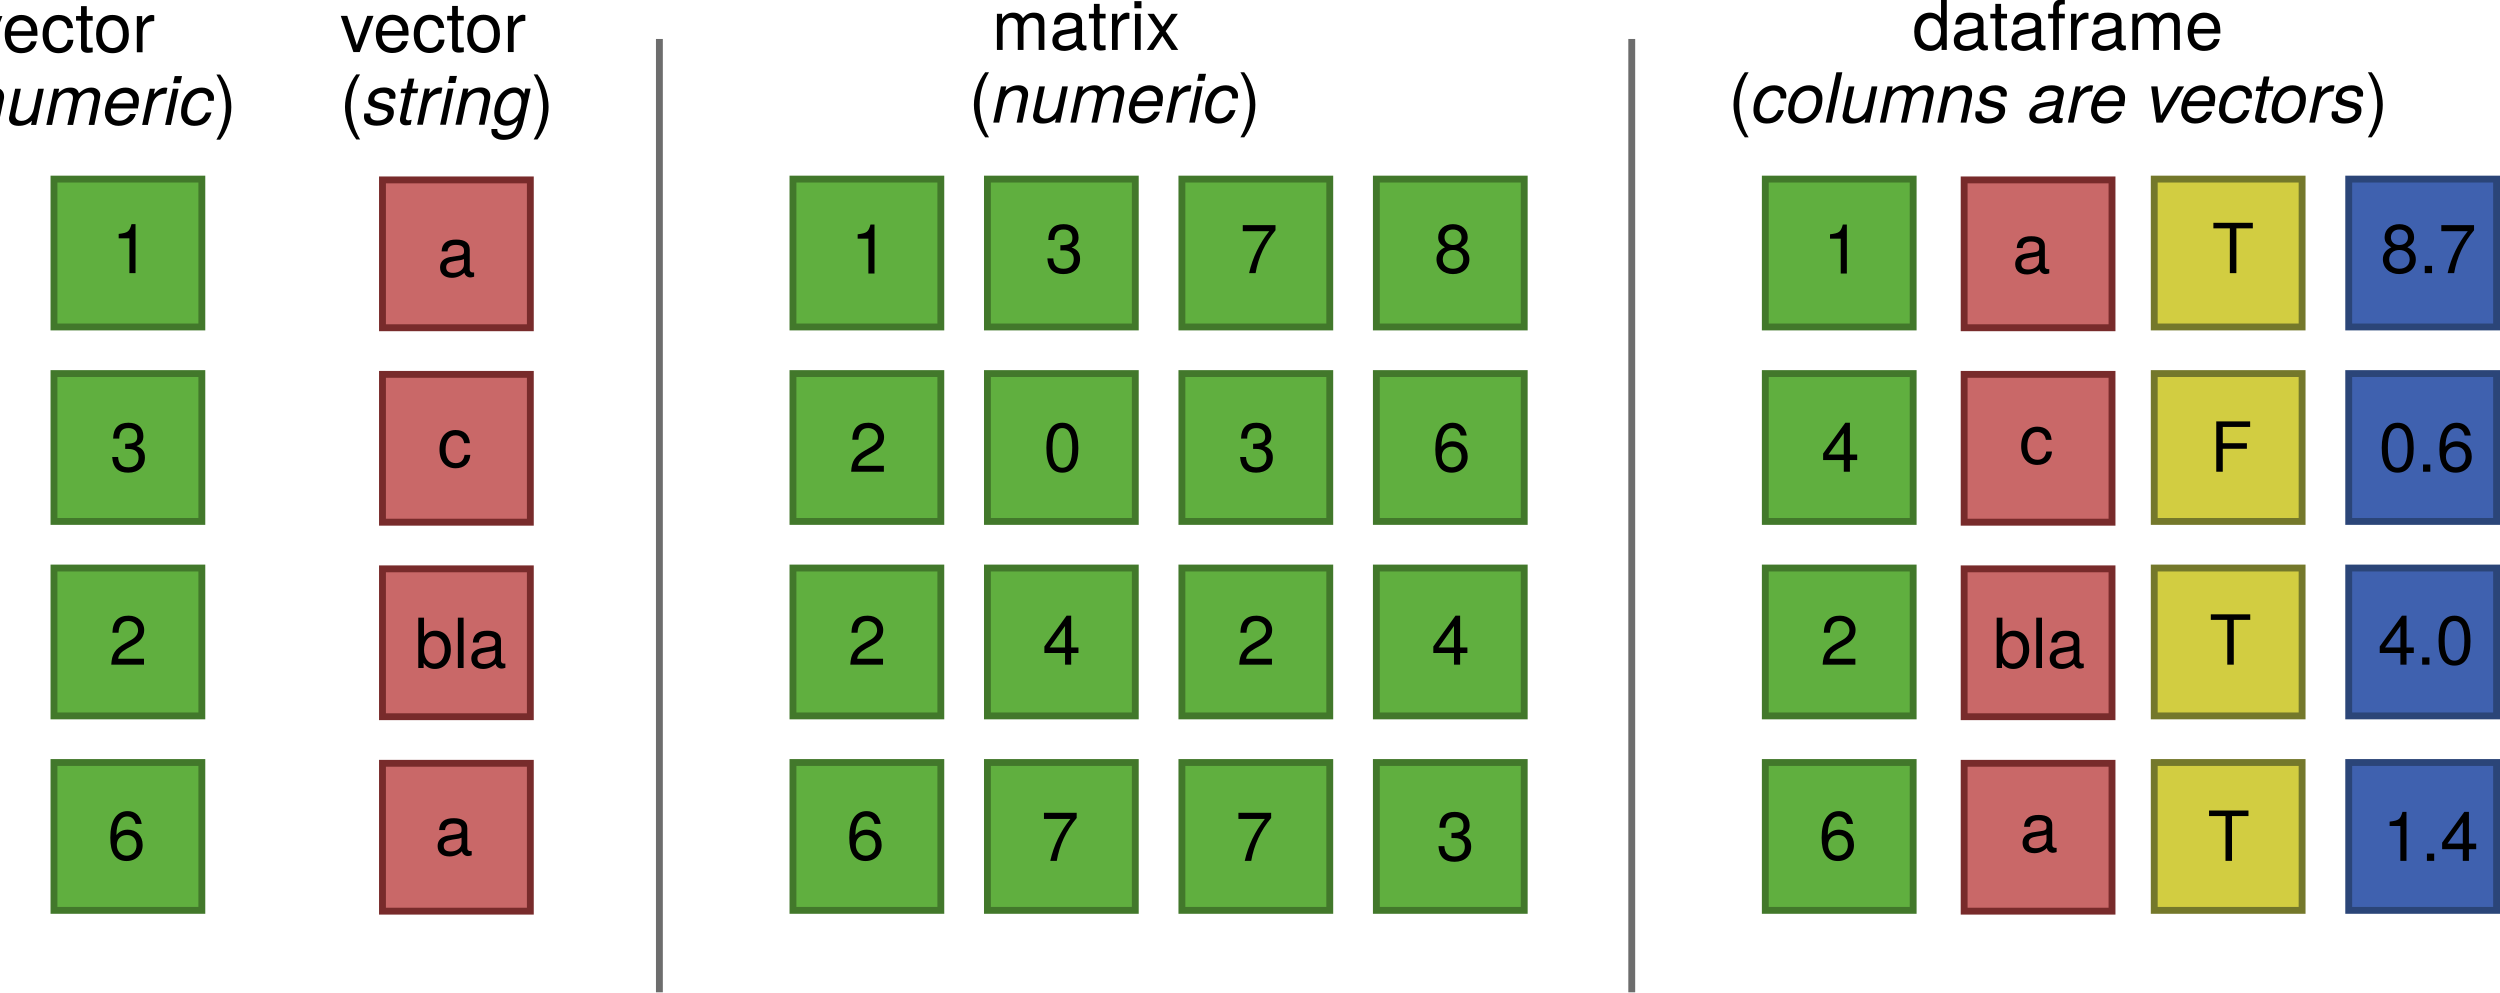
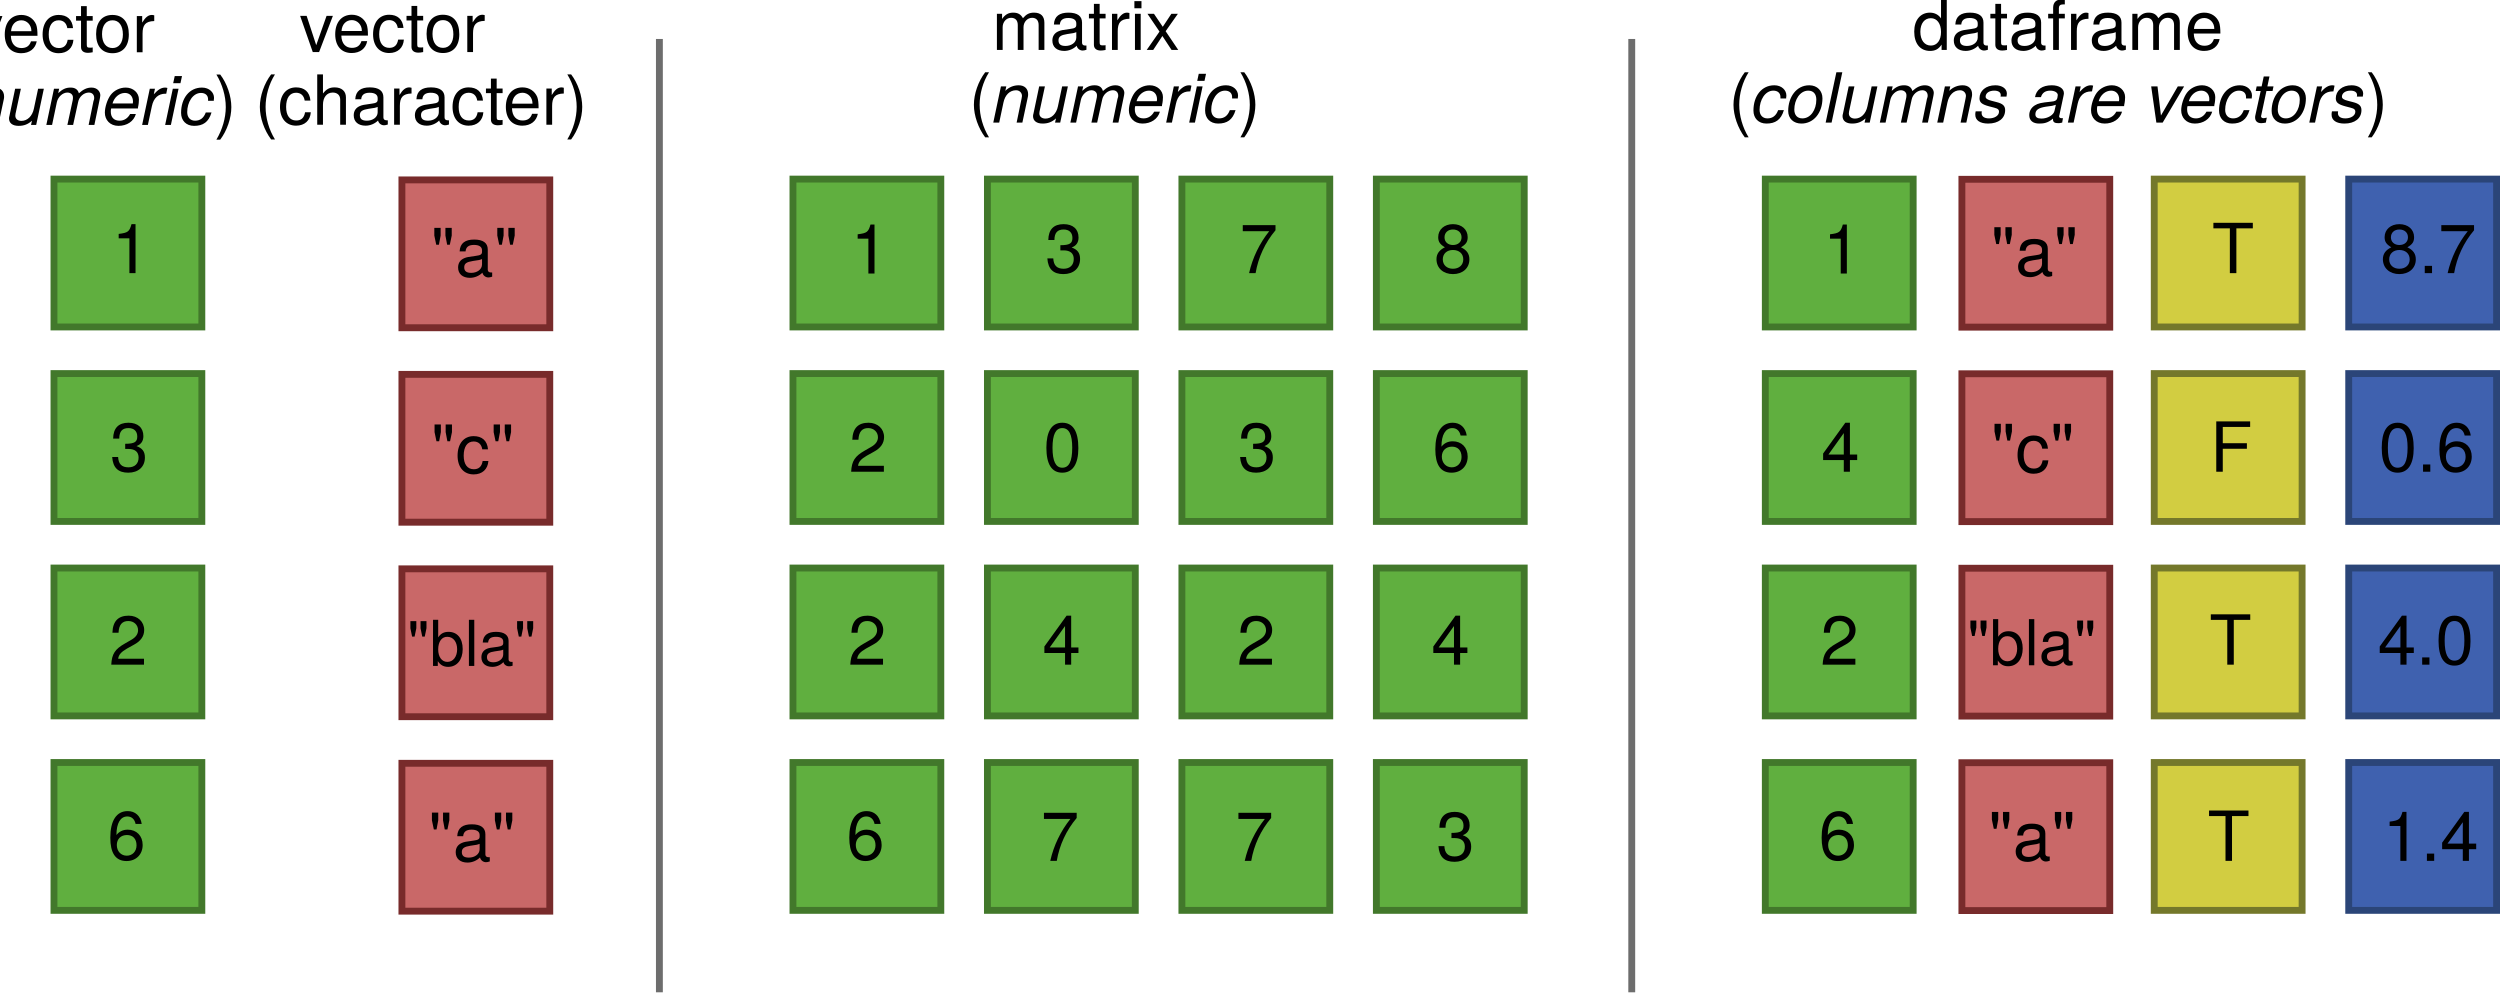
<svg xmlns="http://www.w3.org/2000/svg" width="204.081mm" height="81.003mm" viewBox="0 0 204.081 81.003" version="1.1" id="svg1">
  <defs id="defs1" />
  <g id="layer1" transform="translate(-14.12377,-11.62429)">
    <rect style="fill:#60af3f;fill-opacity:1;stroke:#42782b;stroke-width:0.561;stroke-opacity:1;paint-order:fill markers stroke" id="rect1" width="12.07" height="12.07" x="26.246" y="-30.6" transform="rotate(90)" />
    <rect style="fill:#60af3f;fill-opacity:1;stroke:#42782b;stroke-width:0.561;stroke-opacity:1;paint-order:fill markers stroke" id="rect1-0" width="12.07" height="12.07" x="42.121" y="-30.6" transform="rotate(90)" />
    <rect style="fill:#60af3f;fill-opacity:1;stroke:#42782b;stroke-width:0.561;stroke-opacity:1;paint-order:fill markers stroke" id="rect1-0-3" width="12.07" height="12.07" x="57.996" y="-30.6" transform="rotate(90)" />
    <rect style="fill:#60af3f;fill-opacity:1;stroke:#42782b;stroke-width:0.561;stroke-opacity:1;paint-order:fill markers stroke" id="rect1-08" width="12.07" height="12.07" x="73.871" y="-30.6" transform="rotate(90)" />
    <text xml:space="preserve" style="font-style:italic;font-size:5.644px;line-height:1.05;font-family:'Helvetica Neue';-inkscape-font-specification:'Helvetica Neue';text-decoration-color:#000000;fill:#60af3f;fill-opacity:1;stroke:#42782b;stroke-width:0.561;stroke-opacity:1;paint-order:fill markers stroke" x="25.461" y="15.889" id="text1">
      <tspan id="tspan1" style="font-style:normal;font-variant:normal;font-weight:normal;font-stretch:normal;font-size:5.644px;font-family:'Helvetica Neue';-inkscape-font-specification:'Helvetica Neue';text-align:center;text-anchor:middle;fill:#000000;fill-opacity:1;stroke:none;stroke-width:0.561" x="25.461" y="15.889">vector </tspan>
      <tspan style="font-style:normal;font-variant:normal;font-weight:normal;font-stretch:normal;font-size:5.644px;font-family:'Helvetica Neue';-inkscape-font-specification:'Helvetica Neue';text-align:center;text-anchor:middle;fill:#000000;fill-opacity:1;stroke:none;stroke-width:0.561" x="25.461" y="21.82" id="tspan5">(<tspan style="font-style:italic;text-align:center;text-anchor:middle" id="tspan3">numeric</tspan>)</tspan>
    </text>
-     <text xml:space="preserve" style="font-style:italic;font-size:5.644px;line-height:1.05;font-family:'Helvetica Neue';-inkscape-font-specification:'Helvetica Neue';text-decoration-color:#000000;fill:#60af3f;fill-opacity:1;stroke:#42782b;stroke-width:0.561;stroke-opacity:1;paint-order:fill markers stroke" x="41.878" y="15.875" id="text1-7">
-       <tspan id="tspan1-5" style="font-style:normal;font-variant:normal;font-weight:normal;font-stretch:normal;font-size:5.644px;font-family:'Helvetica Neue';-inkscape-font-specification:'Helvetica Neue';fill:#000000;fill-opacity:1;stroke:none;stroke-width:0.561" x="41.878" y="15.875">vector </tspan>
-       <tspan style="font-style:normal;font-variant:normal;font-weight:normal;font-stretch:normal;font-size:5.644px;font-family:'Helvetica Neue';-inkscape-font-specification:'Helvetica Neue';fill:#000000;fill-opacity:1;stroke:none;stroke-width:0.561" x="41.878" y="21.806" id="tspan6">(<tspan style="font-style:italic" id="tspan7">string</tspan>)</tspan>
+     <text xml:space="preserve" style="font-style:italic;font-size:5.644px;line-height:1.05;font-family:'Helvetica Neue';-inkscape-font-specification:'Helvetica Neue';text-decoration-color:#000000;fill:#60af3f;fill-opacity:1;stroke:#42782b;stroke-width:0.561;stroke-opacity:1;paint-order:fill markers stroke" x="52.437" y="15.875" id="text1-7">
+       <tspan id="tspan1-5" style="font-style:normal;font-variant:normal;font-weight:normal;font-stretch:normal;font-size:5.644px;font-family:'Helvetica Neue';-inkscape-font-specification:'Helvetica Neue';text-align:center;text-anchor:middle;fill:#000000;fill-opacity:1;stroke:none;stroke-width:0.561" x="52.437" y="15.875">vector </tspan>
+       <tspan style="font-style:normal;font-variant:normal;font-weight:normal;font-stretch:normal;font-size:5.644px;font-family:'Helvetica Neue';-inkscape-font-specification:'Helvetica Neue';text-align:center;text-anchor:middle;fill:#000000;fill-opacity:1;stroke:none;stroke-width:0.561" x="52.437" y="21.802" id="tspan6">(character)</tspan>
    </text>
    <rect style="fill:#60af3f;fill-opacity:1;stroke:#42782b;stroke-width:0.561;stroke-opacity:1;paint-order:fill markers stroke" id="rect1-8" width="12.07" height="12.07" x="153.953" y="123.451" />
    <rect style="fill:#60af3f;fill-opacity:1;stroke:#42782b;stroke-width:0.561;stroke-opacity:1;paint-order:fill markers stroke" id="rect1-0-2" width="12.07" height="12.07" x="169.828" y="123.451" />
    <rect style="fill:#60af3f;fill-opacity:1;stroke:#42782b;stroke-width:0.561;stroke-opacity:1;paint-order:fill markers stroke" id="rect1-0-3-0" width="12.07" height="12.07" x="185.703" y="123.451" />
    <rect style="fill:#60af3f;fill-opacity:1;stroke:#42782b;stroke-width:0.561;stroke-opacity:1;paint-order:fill markers stroke" id="rect1-08-6" width="12.07" height="12.07" x="201.578" y="123.451" />
    <rect style="fill:#60af3f;fill-opacity:1;stroke:#42782b;stroke-width:0.561;stroke-opacity:1;paint-order:fill markers stroke" id="rect1-0-4-0" width="12.07" height="12.07" x="217.453" y="123.451" />
    <rect style="fill:#60af3f;fill-opacity:1;stroke:#42782b;stroke-width:0.561;stroke-opacity:1;paint-order:fill markers stroke" id="rect1-0-3-9-7" width="12.07" height="12.07" x="233.328" y="123.451" />
    <text xml:space="preserve" style="font-style:italic;font-size:5.644px;line-height:1.05;font-family:'Helvetica Neue';-inkscape-font-specification:'Helvetica Neue';text-decoration-color:#000000;fill:#60af3f;fill-opacity:1;stroke:#42782b;stroke-width:0.561;stroke-opacity:1;paint-order:fill markers stroke" x="109.055" y="15.7" id="text1-2">
      <tspan id="tspan1-9" style="font-style:normal;font-variant:normal;font-weight:normal;font-stretch:normal;font-size:5.644px;font-family:'Helvetica Neue';-inkscape-font-specification:'Helvetica Neue';text-align:center;text-anchor:middle;fill:#000000;fill-opacity:1;stroke:none;stroke-width:0.561" x="109.055" y="15.7">matrix </tspan>
      <tspan style="font-style:normal;font-variant:normal;font-weight:normal;font-stretch:normal;font-size:5.644px;font-family:'Helvetica Neue';-inkscape-font-specification:'Helvetica Neue';text-align:center;text-anchor:middle;fill:#000000;fill-opacity:1;stroke:none;stroke-width:0.561" x="109.055" y="21.631" id="tspan8">(<tspan style="font-style:italic;text-align:center;text-anchor:middle" id="tspan4">numeric</tspan>)</tspan>
    </text>
    <text xml:space="preserve" style="font-style:normal;font-variant:normal;font-weight:normal;font-stretch:normal;font-size:5.644px;line-height:1.05;font-family:'Helvetica Neue';-inkscape-font-specification:'Helvetica Neue';text-decoration-color:#000000;fill:#000000;fill-opacity:1;stroke:none;stroke-width:0.561;stroke-opacity:1;paint-order:fill markers stroke" x="23.233" y="33.923" id="text2">
      <tspan id="tspan2" style="stroke-width:0.561" x="23.233" y="33.923">1</tspan>
    </text>
    <text xml:space="preserve" style="font-style:normal;font-variant:normal;font-weight:normal;font-stretch:normal;font-size:5.644px;line-height:1.05;font-family:'Helvetica Neue';-inkscape-font-specification:'Helvetica Neue';text-decoration-color:#000000;fill:#000000;fill-opacity:1;stroke:none;stroke-width:0.561;stroke-opacity:1;paint-order:fill markers stroke" x="23.021" y="65.884" id="text2-6-5">
      <tspan id="tspan2-1-7" style="stroke-width:0.561" x="23.021" y="65.884">2</tspan>
    </text>
    <text xml:space="preserve" style="font-style:normal;font-variant:normal;font-weight:normal;font-stretch:normal;font-size:5.644px;line-height:1.05;font-family:'Helvetica Neue';-inkscape-font-specification:'Helvetica Neue';text-decoration-color:#000000;fill:#000000;fill-opacity:1;stroke:none;stroke-width:0.561;stroke-opacity:1;paint-order:fill markers stroke" x="22.88" y="81.838" id="text2-6-5-6">
      <tspan id="tspan2-1-7-7" style="stroke-width:0.561" x="22.88" y="81.838">6</tspan>
    </text>
    <text xml:space="preserve" style="font-style:normal;font-variant:normal;font-weight:normal;font-stretch:normal;font-size:5.644px;line-height:1.05;font-family:'Helvetica Neue';-inkscape-font-specification:'Helvetica Neue';text-decoration-color:#000000;fill:#000000;fill-opacity:1;stroke:none;stroke-width:0.561;stroke-opacity:1;paint-order:fill markers stroke" x="23.092" y="50.131" id="text2-6-5-6-8-6">
      <tspan id="tspan2-1-7-7-4-5" style="stroke-width:0.561" x="23.092" y="50.131">3</tspan>
    </text>
    <rect style="fill:#60af3f;fill-opacity:1;stroke:#42782b;stroke-width:0.561;stroke-opacity:1;paint-order:fill markers stroke" id="rect1-12" width="12.07" height="12.07" x="26.246" y="-90.925" transform="rotate(90)" />
    <rect style="fill:#60af3f;fill-opacity:1;stroke:#42782b;stroke-width:0.561;stroke-opacity:1;paint-order:fill markers stroke" id="rect1-0-8" width="12.07" height="12.07" x="42.121" y="-90.925" transform="rotate(90)" />
    <rect style="fill:#60af3f;fill-opacity:1;stroke:#42782b;stroke-width:0.561;stroke-opacity:1;paint-order:fill markers stroke" id="rect1-0-3-4" width="12.07" height="12.07" x="57.996" y="-90.925" transform="rotate(90)" />
    <rect style="fill:#60af3f;fill-opacity:1;stroke:#42782b;stroke-width:0.561;stroke-opacity:1;paint-order:fill markers stroke" id="rect1-08-0" width="12.07" height="12.07" x="73.871" y="-90.925" transform="rotate(90)" />
    <text xml:space="preserve" style="font-style:normal;font-variant:normal;font-weight:normal;font-stretch:normal;font-size:5.644px;line-height:1.05;font-family:'Helvetica Neue';-inkscape-font-specification:'Helvetica Neue';text-decoration-color:#000000;fill:#000000;fill-opacity:1;stroke:none;stroke-width:0.561;stroke-opacity:1;paint-order:fill markers stroke" x="83.558" y="33.954" id="text2-1">
      <tspan id="tspan2-0" style="stroke-width:0.561" x="83.558" y="33.954">1</tspan>
    </text>
    <text xml:space="preserve" style="font-style:normal;font-variant:normal;font-weight:normal;font-stretch:normal;font-size:5.644px;line-height:1.05;font-family:'Helvetica Neue';-inkscape-font-specification:'Helvetica Neue';text-decoration-color:#000000;fill:#000000;fill-opacity:1;stroke:none;stroke-width:0.561;stroke-opacity:1;paint-order:fill markers stroke" x="83.346" y="65.884" id="text2-6-5-8">
      <tspan id="tspan2-1-7-1" style="stroke-width:0.561" x="83.346" y="65.884">2</tspan>
    </text>
    <text xml:space="preserve" style="font-style:normal;font-variant:normal;font-weight:normal;font-stretch:normal;font-size:5.644px;line-height:1.05;font-family:'Helvetica Neue';-inkscape-font-specification:'Helvetica Neue';text-decoration-color:#000000;fill:#000000;fill-opacity:1;stroke:none;stroke-width:0.561;stroke-opacity:1;paint-order:fill markers stroke" x="83.205" y="81.838" id="text2-6-5-6-4">
      <tspan id="tspan2-1-7-7-9" style="stroke-width:0.561" x="83.205" y="81.838">6</tspan>
    </text>
    <text xml:space="preserve" style="font-style:normal;font-variant:normal;font-weight:normal;font-stretch:normal;font-size:5.644px;line-height:1.05;font-family:'Helvetica Neue';-inkscape-font-specification:'Helvetica Neue';text-decoration-color:#000000;fill:#000000;fill-opacity:1;stroke:none;stroke-width:0.561;stroke-opacity:1;paint-order:fill markers stroke" x="83.417" y="50.131" id="text2-6-5-6-8-6-5">
      <tspan id="tspan2-1-7-7-4-5-9" style="stroke-width:0.561" x="83.417" y="50.131">2</tspan>
    </text>
    <rect style="fill:#60af3f;fill-opacity:1;stroke:#42782b;stroke-width:0.561;stroke-opacity:1;paint-order:fill markers stroke" id="rect1-12-3" width="12.07" height="12.07" x="26.246" y="-106.8" transform="rotate(90)" />
    <rect style="fill:#60af3f;fill-opacity:1;stroke:#42782b;stroke-width:0.561;stroke-opacity:1;paint-order:fill markers stroke" id="rect1-0-8-4" width="12.07" height="12.07" x="42.121" y="-106.8" transform="rotate(90)" />
    <rect style="fill:#60af3f;fill-opacity:1;stroke:#42782b;stroke-width:0.561;stroke-opacity:1;paint-order:fill markers stroke" id="rect1-0-3-4-8" width="12.07" height="12.07" x="57.996" y="-106.8" transform="rotate(90)" />
    <rect style="fill:#60af3f;fill-opacity:1;stroke:#42782b;stroke-width:0.561;stroke-opacity:1;paint-order:fill markers stroke" id="rect1-08-0-6" width="12.07" height="12.07" x="73.871" y="-106.8" transform="rotate(90)" />
    <text xml:space="preserve" style="font-style:normal;font-variant:normal;font-weight:normal;font-stretch:normal;font-size:5.644px;line-height:1.05;font-family:'Helvetica Neue';-inkscape-font-specification:'Helvetica Neue';text-decoration-color:#000000;fill:#000000;fill-opacity:1;stroke:none;stroke-width:0.561;stroke-opacity:1;paint-order:fill markers stroke" x="99.433" y="33.923" id="text2-1-1">
      <tspan id="tspan2-0-1" style="stroke-width:0.561" x="99.433" y="33.923">3</tspan>
    </text>
    <text xml:space="preserve" style="font-style:normal;font-variant:normal;font-weight:normal;font-stretch:normal;font-size:5.644px;line-height:1.05;font-family:'Helvetica Neue';-inkscape-font-specification:'Helvetica Neue';text-decoration-color:#000000;fill:#000000;fill-opacity:1;stroke:none;stroke-width:0.561;stroke-opacity:1;paint-order:fill markers stroke" x="99.221" y="65.884" id="text2-6-5-8-5">
      <tspan id="tspan2-1-7-1-6" style="stroke-width:0.561" x="99.221" y="65.884">4</tspan>
    </text>
    <text xml:space="preserve" style="font-style:normal;font-variant:normal;font-weight:normal;font-stretch:normal;font-size:5.644px;line-height:1.05;font-family:'Helvetica Neue';-inkscape-font-specification:'Helvetica Neue';text-decoration-color:#000000;fill:#000000;fill-opacity:1;stroke:none;stroke-width:0.561;stroke-opacity:1;paint-order:fill markers stroke" x="99.08" y="81.9" id="text2-6-5-6-4-9">
      <tspan id="tspan2-1-7-7-9-8" style="stroke-width:0.561" x="99.08" y="81.9">7</tspan>
    </text>
    <text xml:space="preserve" style="font-style:normal;font-variant:normal;font-weight:normal;font-stretch:normal;font-size:5.644px;line-height:1.05;font-family:'Helvetica Neue';-inkscape-font-specification:'Helvetica Neue';text-decoration-color:#000000;fill:#000000;fill-opacity:1;stroke:none;stroke-width:0.561;stroke-opacity:1;paint-order:fill markers stroke" x="99.292" y="50.131" id="text2-6-5-6-8-6-5-0">
      <tspan id="tspan2-1-7-7-4-5-9-2" style="stroke-width:0.561" x="99.292" y="50.131">0</tspan>
    </text>
    <rect style="fill:#60af3f;fill-opacity:1;stroke:#42782b;stroke-width:0.561;stroke-opacity:1;paint-order:fill markers stroke" id="rect1-12-3-5" width="12.07" height="12.07" x="26.246" y="-122.675" transform="rotate(90)" />
    <rect style="fill:#60af3f;fill-opacity:1;stroke:#42782b;stroke-width:0.561;stroke-opacity:1;paint-order:fill markers stroke" id="rect1-0-8-4-7" width="12.07" height="12.07" x="42.121" y="-122.675" transform="rotate(90)" />
    <rect style="fill:#60af3f;fill-opacity:1;stroke:#42782b;stroke-width:0.561;stroke-opacity:1;paint-order:fill markers stroke" id="rect1-0-3-4-8-3" width="12.07" height="12.07" x="57.996" y="-122.675" transform="rotate(90)" />
    <rect style="fill:#60af3f;fill-opacity:1;stroke:#42782b;stroke-width:0.561;stroke-opacity:1;paint-order:fill markers stroke" id="rect1-08-0-6-6" width="12.07" height="12.07" x="73.871" y="-122.675" transform="rotate(90)" />
    <text xml:space="preserve" style="font-style:normal;font-variant:normal;font-weight:normal;font-stretch:normal;font-size:5.644px;line-height:1.05;font-family:'Helvetica Neue';-inkscape-font-specification:'Helvetica Neue';text-decoration-color:#000000;fill:#000000;fill-opacity:1;stroke:none;stroke-width:0.561;stroke-opacity:1;paint-order:fill markers stroke" x="115.308" y="33.92" id="text2-1-1-3">
      <tspan id="tspan2-0-1-2" style="stroke-width:0.561" x="115.308" y="33.92">7</tspan>
    </text>
    <text xml:space="preserve" style="font-style:normal;font-variant:normal;font-weight:normal;font-stretch:normal;font-size:5.644px;line-height:1.05;font-family:'Helvetica Neue';-inkscape-font-specification:'Helvetica Neue';text-decoration-color:#000000;fill:#000000;fill-opacity:1;stroke:none;stroke-width:0.561;stroke-opacity:1;paint-order:fill markers stroke" x="115.096" y="65.884" id="text2-6-5-8-5-5">
      <tspan id="tspan2-1-7-1-6-0" style="stroke-width:0.561" x="115.096" y="65.884">2</tspan>
    </text>
    <text xml:space="preserve" style="font-style:normal;font-variant:normal;font-weight:normal;font-stretch:normal;font-size:5.644px;line-height:1.05;font-family:'Helvetica Neue';-inkscape-font-specification:'Helvetica Neue';text-decoration-color:#000000;fill:#000000;fill-opacity:1;stroke:none;stroke-width:0.561;stroke-opacity:1;paint-order:fill markers stroke" x="114.955" y="81.9" id="text2-6-5-6-4-9-3">
      <tspan id="tspan2-1-7-7-9-8-7" style="stroke-width:0.561" x="114.955" y="81.9">7</tspan>
    </text>
    <text xml:space="preserve" style="font-style:normal;font-variant:normal;font-weight:normal;font-stretch:normal;font-size:5.644px;line-height:1.05;font-family:'Helvetica Neue';-inkscape-font-specification:'Helvetica Neue';text-decoration-color:#000000;fill:#000000;fill-opacity:1;stroke:none;stroke-width:0.561;stroke-opacity:1;paint-order:fill markers stroke" x="115.167" y="50.131" id="text2-6-5-6-8-6-5-0-3">
      <tspan id="tspan2-1-7-7-4-5-9-2-5" style="stroke-width:0.561" x="115.167" y="50.131">3</tspan>
    </text>
    <rect style="fill:#60af3f;fill-opacity:1;stroke:#42782b;stroke-width:0.561;stroke-opacity:1;paint-order:fill markers stroke" id="rect1-12-3-5-2" width="12.07" height="12.07" x="26.246" y="-138.55" transform="rotate(90)" />
    <rect style="fill:#60af3f;fill-opacity:1;stroke:#42782b;stroke-width:0.561;stroke-opacity:1;paint-order:fill markers stroke" id="rect1-0-8-4-7-3" width="12.07" height="12.07" x="42.121" y="-138.55" transform="rotate(90)" />
    <rect style="fill:#60af3f;fill-opacity:1;stroke:#42782b;stroke-width:0.561;stroke-opacity:1;paint-order:fill markers stroke" id="rect1-0-3-4-8-3-2" width="12.07" height="12.07" x="57.996" y="-138.55" transform="rotate(90)" />
    <rect style="fill:#60af3f;fill-opacity:1;stroke:#42782b;stroke-width:0.561;stroke-opacity:1;paint-order:fill markers stroke" id="rect1-08-0-6-6-6" width="12.07" height="12.07" x="73.871" y="-138.55" transform="rotate(90)" />
    <text xml:space="preserve" style="font-style:normal;font-variant:normal;font-weight:normal;font-stretch:normal;font-size:5.644px;line-height:1.05;font-family:'Helvetica Neue';-inkscape-font-specification:'Helvetica Neue';text-decoration-color:#000000;fill:#000000;fill-opacity:1;stroke:none;stroke-width:0.561;stroke-opacity:1;paint-order:fill markers stroke" x="131.183" y="33.923" id="text2-1-1-3-6">
      <tspan id="tspan2-0-1-2-6" style="stroke-width:0.561" x="131.183" y="33.923">8</tspan>
    </text>
    <text xml:space="preserve" style="font-style:normal;font-variant:normal;font-weight:normal;font-stretch:normal;font-size:5.644px;line-height:1.05;font-family:'Helvetica Neue';-inkscape-font-specification:'Helvetica Neue';text-decoration-color:#000000;fill:#000000;fill-opacity:1;stroke:none;stroke-width:0.561;stroke-opacity:1;paint-order:fill markers stroke" x="130.971" y="65.884" id="text2-6-5-8-5-5-3">
      <tspan id="tspan2-1-7-1-6-0-4" style="stroke-width:0.561" x="130.971" y="65.884">4</tspan>
    </text>
    <text xml:space="preserve" style="font-style:normal;font-variant:normal;font-weight:normal;font-stretch:normal;font-size:5.644px;line-height:1.05;font-family:'Helvetica Neue';-inkscape-font-specification:'Helvetica Neue';text-decoration-color:#000000;fill:#000000;fill-opacity:1;stroke:none;stroke-width:0.561;stroke-opacity:1;paint-order:fill markers stroke" x="131.359" y="81.9" id="text2-6-5-6-4-9-3-4">
      <tspan id="tspan2-1-7-7-9-8-7-2" style="stroke-width:0.561" x="131.359" y="81.9">3</tspan>
    </text>
    <text xml:space="preserve" style="font-style:normal;font-variant:normal;font-weight:normal;font-stretch:normal;font-size:5.644px;line-height:1.05;font-family:'Helvetica Neue';-inkscape-font-specification:'Helvetica Neue';text-decoration-color:#000000;fill:#000000;fill-opacity:1;stroke:none;stroke-width:0.561;stroke-opacity:1;paint-order:fill markers stroke" x="131.042" y="50.131" id="text2-6-5-6-8-6-5-0-3-9">
      <tspan id="tspan2-1-7-7-4-5-9-2-5-2" style="stroke-width:0.561" x="131.042" y="50.131">6</tspan>
    </text>
    <text xml:space="preserve" style="font-style:italic;font-size:5.644px;line-height:1.05;font-family:'Helvetica Neue';-inkscape-font-specification:'Helvetica Neue';text-decoration-color:#000000;fill:#60af3f;fill-opacity:1;stroke:#42782b;stroke-width:0.561;stroke-opacity:1;paint-order:fill markers stroke" x="188.43" y="15.7" id="text1-2-6">
      <tspan id="tspan1-9-9" style="font-style:normal;font-variant:normal;font-weight:normal;font-stretch:normal;font-size:5.644px;font-family:'Helvetica Neue';-inkscape-font-specification:'Helvetica Neue';text-align:center;text-anchor:middle;fill:#000000;fill-opacity:1;stroke:none;stroke-width:0.561" x="188.43" y="15.7">dataframe</tspan>
      <tspan style="font-style:normal;font-variant:normal;font-weight:normal;font-stretch:normal;font-size:5.644px;font-family:'Helvetica Neue';-inkscape-font-specification:'Helvetica Neue';text-align:center;text-anchor:middle;fill:#000000;fill-opacity:1;stroke:none;stroke-width:0.561" x="188.43" y="21.631" id="tspan9">(<tspan style="font-style:italic" id="tspan10">columns are vectors</tspan>) </tspan>
      <tspan style="font-style:normal;font-variant:normal;font-weight:normal;font-stretch:normal;font-size:5.644px;font-family:'Helvetica Neue';-inkscape-font-specification:'Helvetica Neue';text-align:center;text-anchor:middle;fill:#000000;fill-opacity:1;stroke:none;stroke-width:0.561" x="188.43" y="27.557" id="tspan8-5" />
    </text>
    <rect style="fill:#60af3f;fill-opacity:1;stroke:#42782b;stroke-width:0.561;stroke-opacity:1;paint-order:fill markers stroke" id="rect1-12-6" width="12.07" height="12.07" x="26.246" y="-170.3" transform="rotate(90)" />
    <rect style="fill:#60af3f;fill-opacity:1;stroke:#42782b;stroke-width:0.561;stroke-opacity:1;paint-order:fill markers stroke" id="rect1-0-8-8" width="12.07" height="12.07" x="42.121" y="-170.3" transform="rotate(90)" />
    <rect style="fill:#60af3f;fill-opacity:1;stroke:#42782b;stroke-width:0.561;stroke-opacity:1;paint-order:fill markers stroke" id="rect1-0-3-4-6" width="12.07" height="12.07" x="57.996" y="-170.3" transform="rotate(90)" />
    <rect style="fill:#60af3f;fill-opacity:1;stroke:#42782b;stroke-width:0.561;stroke-opacity:1;paint-order:fill markers stroke" id="rect1-08-0-9" width="12.07" height="12.07" x="73.871" y="-170.3" transform="rotate(90)" />
    <text xml:space="preserve" style="font-style:normal;font-variant:normal;font-weight:normal;font-stretch:normal;font-size:5.644px;line-height:1.05;font-family:'Helvetica Neue';-inkscape-font-specification:'Helvetica Neue';text-decoration-color:#000000;fill:#000000;fill-opacity:1;stroke:none;stroke-width:0.561;stroke-opacity:1;paint-order:fill markers stroke" x="162.933" y="33.954" id="text2-1-4">
      <tspan id="tspan2-0-7" style="stroke-width:0.561" x="162.933" y="33.954">1</tspan>
    </text>
    <text xml:space="preserve" style="font-style:normal;font-variant:normal;font-weight:normal;font-stretch:normal;font-size:5.644px;line-height:1.05;font-family:'Helvetica Neue';-inkscape-font-specification:'Helvetica Neue';text-decoration-color:#000000;fill:#000000;fill-opacity:1;stroke:none;stroke-width:0.561;stroke-opacity:1;paint-order:fill markers stroke" x="162.721" y="65.884" id="text2-6-5-8-6">
      <tspan id="tspan2-1-7-1-8" style="stroke-width:0.561" x="162.721" y="65.884">2</tspan>
    </text>
    <text xml:space="preserve" style="font-style:normal;font-variant:normal;font-weight:normal;font-stretch:normal;font-size:5.644px;line-height:1.05;font-family:'Helvetica Neue';-inkscape-font-specification:'Helvetica Neue';text-decoration-color:#000000;fill:#000000;fill-opacity:1;stroke:none;stroke-width:0.561;stroke-opacity:1;paint-order:fill markers stroke" x="162.58" y="81.838" id="text2-6-5-6-4-1">
      <tspan id="tspan2-1-7-7-9-3" style="stroke-width:0.561" x="162.58" y="81.838">6</tspan>
    </text>
    <text xml:space="preserve" style="font-style:normal;font-variant:normal;font-weight:normal;font-stretch:normal;font-size:5.644px;line-height:1.05;font-family:'Helvetica Neue';-inkscape-font-specification:'Helvetica Neue';text-decoration-color:#000000;fill:#000000;fill-opacity:1;stroke:none;stroke-width:0.561;stroke-opacity:1;paint-order:fill markers stroke" x="162.792" y="50.131" id="text2-6-5-6-8-6-5-8">
      <tspan id="tspan2-1-7-7-4-5-9-0" style="stroke-width:0.561" x="162.792" y="50.131">4</tspan>
    </text>
    <rect style="fill:#d2cd41;fill-opacity:1;stroke:#74782b;stroke-width:0.561;stroke-opacity:1;paint-order:fill markers stroke" id="rect1-12-3-5-8" width="12.07" height="12.07" x="26.246" y="-202.05" transform="rotate(90)" />
    <rect style="fill:#d2cd41;fill-opacity:1;stroke:#74782b;stroke-width:0.561;stroke-opacity:1;paint-order:fill markers stroke" id="rect1-0-8-4-7-8" width="12.07" height="12.07" x="42.121" y="-202.05" transform="rotate(90)" />
    <rect style="fill:#d2cd41;fill-opacity:1;stroke:#74782b;stroke-width:0.561;stroke-opacity:1;paint-order:fill markers stroke" id="rect1-0-3-4-8-3-9" width="12.07" height="12.07" x="57.996" y="-202.05" transform="rotate(90)" />
    <rect style="fill:#d2cd41;fill-opacity:1;stroke:#74782b;stroke-width:0.561;stroke-opacity:1;paint-order:fill markers stroke" id="rect1-08-0-6-6-9" width="12.07" height="12.07" x="73.871" y="-202.05" transform="rotate(90)" />
    <text xml:space="preserve" style="font-style:normal;font-variant:normal;font-weight:normal;font-stretch:normal;font-size:5.644px;line-height:1.05;font-family:'Helvetica Neue';-inkscape-font-specification:'Helvetica Neue';text-decoration-color:#000000;fill:#000000;fill-opacity:1;stroke:none;stroke-width:0.561;stroke-opacity:1;paint-order:fill markers stroke" x="194.683" y="33.92" id="text2-1-1-3-3">
      <tspan id="tspan2-0-1-2-7" style="stroke-width:0.561" x="194.683" y="33.92">T</tspan>
    </text>
    <text xml:space="preserve" style="font-style:normal;font-variant:normal;font-weight:normal;font-stretch:normal;font-size:5.644px;line-height:1.05;font-family:'Helvetica Neue';-inkscape-font-specification:'Helvetica Neue';text-decoration-color:#000000;fill:#000000;fill-opacity:1;stroke:none;stroke-width:0.561;stroke-opacity:1;paint-order:fill markers stroke" x="194.471" y="65.884" id="text2-6-5-8-5-5-2">
      <tspan id="tspan2-1-7-1-6-0-3" style="stroke-width:0.561" x="194.471" y="65.884">T</tspan>
    </text>
    <text xml:space="preserve" style="font-style:normal;font-variant:normal;font-weight:normal;font-stretch:normal;font-size:5.644px;line-height:1.05;font-family:'Helvetica Neue';-inkscape-font-specification:'Helvetica Neue';text-decoration-color:#000000;fill:#000000;fill-opacity:1;stroke:none;stroke-width:0.561;stroke-opacity:1;paint-order:fill markers stroke" x="194.33" y="81.9" id="text2-6-5-6-4-9-3-8">
      <tspan id="tspan2-1-7-7-9-8-7-3" style="stroke-width:0.561" x="194.33" y="81.9">T</tspan>
    </text>
    <text xml:space="preserve" style="font-style:normal;font-variant:normal;font-weight:normal;font-stretch:normal;font-size:5.644px;line-height:1.05;font-family:'Helvetica Neue';-inkscape-font-specification:'Helvetica Neue';text-decoration-color:#000000;fill:#000000;fill-opacity:1;stroke:none;stroke-width:0.561;stroke-opacity:1;paint-order:fill markers stroke" x="194.542" y="50.131" id="text2-6-5-6-8-6-5-0-3-5">
      <tspan id="tspan2-1-7-7-4-5-9-2-5-1" style="stroke-width:0.561" x="194.542" y="50.131">F</tspan>
    </text>
    <rect style="fill:#3f61af;fill-opacity:1;stroke:#2b4578;stroke-width:0.561;stroke-opacity:1;paint-order:fill markers stroke" id="rect1-12-3-5-2-5" width="12.07" height="12.07" x="26.246" y="-217.925" transform="rotate(90)" />
    <rect style="fill:#3f61af;fill-opacity:1;stroke:#2b4578;stroke-width:0.561;stroke-opacity:1;paint-order:fill markers stroke" id="rect1-0-8-4-7-3-4" width="12.07" height="12.07" x="42.121" y="-217.925" transform="rotate(90)" />
    <rect style="fill:#3f61af;fill-opacity:1;stroke:#2b4578;stroke-width:0.561;stroke-opacity:1;paint-order:fill markers stroke" id="rect1-0-3-4-8-3-2-2" width="12.07" height="12.07" x="57.996" y="-217.925" transform="rotate(90)" />
    <rect style="fill:#3f61af;fill-opacity:1;stroke:#2b4578;stroke-width:0.561;stroke-opacity:1;paint-order:fill markers stroke" id="rect1-08-0-6-6-6-2" width="12.07" height="12.07" x="73.871" y="-217.925" transform="rotate(90)" />
    <text xml:space="preserve" style="font-style:normal;font-variant:normal;font-weight:normal;font-stretch:normal;font-size:5.644px;line-height:1.05;font-family:'Helvetica Neue';-inkscape-font-specification:'Helvetica Neue';text-decoration-color:#000000;fill:#000000;fill-opacity:1;stroke:none;stroke-width:0.561;stroke-opacity:1;paint-order:fill markers stroke" x="208.441" y="33.923" id="text2-1-1-3-6-9">
      <tspan id="tspan2-0-1-2-6-1" style="stroke-width:0.561" x="208.441" y="33.923">8.7</tspan>
    </text>
    <text xml:space="preserve" style="font-style:normal;font-variant:normal;font-weight:normal;font-stretch:normal;font-size:5.644px;line-height:1.05;font-family:'Helvetica Neue';-inkscape-font-specification:'Helvetica Neue';text-decoration-color:#000000;fill:#000000;fill-opacity:1;stroke:none;stroke-width:0.561;stroke-opacity:1;paint-order:fill markers stroke" x="208.23" y="65.884" id="text2-6-5-8-5-5-3-5">
      <tspan id="tspan2-1-7-1-6-0-4-8" style="stroke-width:0.561" x="208.23" y="65.884">4.0</tspan>
    </text>
    <text xml:space="preserve" style="font-style:normal;font-variant:normal;font-weight:normal;font-stretch:normal;font-size:5.644px;line-height:1.05;font-family:'Helvetica Neue';-inkscape-font-specification:'Helvetica Neue';text-decoration-color:#000000;fill:#000000;fill-opacity:1;stroke:none;stroke-width:0.561;stroke-opacity:1;paint-order:fill markers stroke" x="208.618" y="81.9" id="text2-6-5-6-4-9-3-4-8">
      <tspan id="tspan2-1-7-7-9-8-7-2-0" style="stroke-width:0.561" x="208.618" y="81.9">1.4</tspan>
    </text>
    <text xml:space="preserve" style="font-style:normal;font-variant:normal;font-weight:normal;font-stretch:normal;font-size:5.644px;line-height:1.05;font-family:'Helvetica Neue';-inkscape-font-specification:'Helvetica Neue';text-decoration-color:#000000;fill:#000000;fill-opacity:1;stroke:none;stroke-width:0.561;stroke-opacity:1;paint-order:fill markers stroke" x="208.3" y="50.131" id="text2-6-5-6-8-6-5-0-3-9-4">
      <tspan id="tspan2-1-7-7-4-5-9-2-5-2-0" style="stroke-width:0.561" x="208.3" y="50.131">0.6</tspan>
    </text>
-     <rect style="fill:#c96868;fill-opacity:1;stroke:#782b2b;stroke-width:0.561;stroke-opacity:1;paint-order:fill markers stroke" id="rect1-1" width="12.07" height="12.07" x="26.308" y="-57.416" transform="rotate(90)" />
-     <rect style="fill:#c96868;fill-opacity:1;stroke:#782b2b;stroke-width:0.561;stroke-opacity:1;paint-order:fill markers stroke" id="rect1-0-7" width="12.07" height="12.07" x="42.183" y="-57.416" transform="rotate(90)" />
-     <rect style="fill:#c96868;fill-opacity:1;stroke:#782b2b;stroke-width:0.561;stroke-opacity:1;paint-order:fill markers stroke" id="rect1-0-3-3" width="12.07" height="12.07" x="58.058" y="-57.416" transform="rotate(90)" />
-     <rect style="fill:#c96868;fill-opacity:1;stroke:#782b2b;stroke-width:0.561;stroke-opacity:1;paint-order:fill markers stroke" id="rect1-08-8" width="12.07" height="12.07" x="73.933" y="-57.416" transform="rotate(90)" />
-     <text xml:space="preserve" style="font-style:normal;font-variant:normal;font-weight:normal;font-stretch:normal;font-size:5.644px;line-height:1.05;font-family:'Helvetica Neue';-inkscape-font-specification:'Helvetica Neue';text-decoration-color:#000000;fill:#000000;fill-opacity:1;stroke:none;stroke-width:0.561;stroke-opacity:1;paint-order:fill markers stroke" x="49.812" y="34.223" id="text2-3">
-       <tspan id="tspan2-6" style="stroke-width:0.561" x="49.812" y="34.223">a</tspan>
+     <rect style="fill:#c96868;fill-opacity:1;stroke:#782b2b;stroke-width:0.561;stroke-opacity:1;paint-order:fill markers stroke" id="rect1-1" width="12.07" height="12.07" x="26.308" y="-59.003" transform="rotate(90)" />
+     <rect style="fill:#c96868;fill-opacity:1;stroke:#782b2b;stroke-width:0.561;stroke-opacity:1;paint-order:fill markers stroke" id="rect1-0-7" width="12.07" height="12.07" x="42.183" y="-59.003" transform="rotate(90)" />
+     <rect style="fill:#c96868;fill-opacity:1;stroke:#782b2b;stroke-width:0.561;stroke-opacity:1;paint-order:fill markers stroke" id="rect1-0-3-3" width="12.07" height="12.07" x="58.058" y="-59.003" transform="rotate(90)" />
+     <rect style="fill:#c96868;fill-opacity:1;stroke:#782b2b;stroke-width:0.561;stroke-opacity:1;paint-order:fill markers stroke" id="rect1-08-8" width="12.07" height="12.07" x="73.933" y="-59.003" transform="rotate(90)" />
+     <text xml:space="preserve" style="font-style:normal;font-variant:normal;font-weight:normal;font-stretch:normal;font-size:5.644px;line-height:1.05;font-family:'Helvetica Neue';-inkscape-font-specification:'Helvetica Neue';text-decoration-color:#000000;fill:#000000;fill-opacity:1;stroke:none;stroke-width:0.561;stroke-opacity:1;paint-order:fill markers stroke" x="49.283" y="34.223" id="text2-3">
+       <tspan id="tspan2-6" style="stroke-width:0.561" x="49.283" y="34.223">"a"</tspan>
    </text>
-     <text xml:space="preserve" style="font-style:normal;font-variant:normal;font-weight:normal;font-stretch:normal;font-size:5.644px;line-height:1.05;font-family:'Helvetica Neue';-inkscape-font-specification:'Helvetica Neue';text-decoration-color:#000000;fill:#000000;fill-opacity:1;stroke:none;stroke-width:0.561;stroke-opacity:1;paint-order:fill markers stroke" x="49.83" y="49.77" id="text2-3-9">
-       <tspan id="tspan2-6-6" style="stroke-width:0.561" x="49.83" y="49.77">c</tspan>
+     <text xml:space="preserve" style="font-style:normal;font-variant:normal;font-weight:normal;font-stretch:normal;font-size:5.644px;line-height:1.05;font-family:'Helvetica Neue';-inkscape-font-specification:'Helvetica Neue';text-decoration-color:#000000;fill:#000000;fill-opacity:1;stroke:none;stroke-width:0.561;stroke-opacity:1;paint-order:fill markers stroke" x="49.3" y="50.27" id="text2-3-9">
+       <tspan id="tspan2-6-6" style="stroke-width:0.561" x="49.3" y="50.27">"c"</tspan>
    </text>
-     <text xml:space="preserve" style="font-style:normal;font-variant:normal;font-weight:normal;font-stretch:normal;font-size:5.644px;line-height:1.05;font-family:'Helvetica Neue';-inkscape-font-specification:'Helvetica Neue';text-decoration-color:#000000;fill:#000000;fill-opacity:1;stroke:none;stroke-width:0.561;stroke-opacity:1;paint-order:fill markers stroke" x="47.971" y="66.156" id="text2-3-9-0">
-       <tspan id="tspan2-6-6-5" style="stroke-width:0.561" x="47.971" y="66.156">bla</tspan>
+     <text xml:space="preserve" style="font-style:normal;font-variant:normal;font-weight:normal;font-stretch:normal;font-size:5.159px;line-height:1.05;font-family:'Helvetica Neue';-inkscape-font-specification:'Helvetica Neue';text-decoration-color:#000000;fill:#000000;fill-opacity:1;stroke:none;stroke-width:0.561;stroke-opacity:1;paint-order:fill markers stroke" x="47.361" y="65.986" id="text2-3-9-0">
+       <tspan id="tspan2-6-6-5" style="stroke-width:0.561" x="47.361" y="65.986">"bla"</tspan>
    </text>
-     <text xml:space="preserve" style="font-style:normal;font-variant:normal;font-weight:normal;font-stretch:normal;font-size:5.644px;line-height:1.05;font-family:'Helvetica Neue';-inkscape-font-specification:'Helvetica Neue';text-decoration-color:#000000;fill:#000000;fill-opacity:1;stroke:none;stroke-width:0.561;stroke-opacity:1;paint-order:fill markers stroke" x="49.615" y="81.459" id="text2-3-9-0-0">
-       <tspan id="tspan2-6-6-5-0" style="stroke-width:0.561" x="49.615" y="81.459">a</tspan>
-     </text>
-     <rect style="fill:#c96868;fill-opacity:1;stroke:#782b2b;stroke-width:0.561;stroke-opacity:1;paint-order:fill markers stroke" id="rect1-1-8" width="12.07" height="12.07" x="26.308" y="-186.533" transform="rotate(90)" />
-     <rect style="fill:#c96868;fill-opacity:1;stroke:#782b2b;stroke-width:0.561;stroke-opacity:1;paint-order:fill markers stroke" id="rect1-0-7-4" width="12.07" height="12.07" x="42.183" y="-186.533" transform="rotate(90)" />
-     <rect style="fill:#c96868;fill-opacity:1;stroke:#782b2b;stroke-width:0.561;stroke-opacity:1;paint-order:fill markers stroke" id="rect1-0-3-3-7" width="12.07" height="12.07" x="58.058" y="-186.533" transform="rotate(90)" />
-     <rect style="fill:#c96868;fill-opacity:1;stroke:#782b2b;stroke-width:0.561;stroke-opacity:1;paint-order:fill markers stroke" id="rect1-08-8-8" width="12.07" height="12.07" x="73.933" y="-186.533" transform="rotate(90)" />
-     <text xml:space="preserve" style="font-style:normal;font-variant:normal;font-weight:normal;font-stretch:normal;font-size:5.644px;line-height:1.05;font-family:'Helvetica Neue';-inkscape-font-specification:'Helvetica Neue';text-decoration-color:#000000;fill:#000000;fill-opacity:1;stroke:none;stroke-width:0.561;stroke-opacity:1;paint-order:fill markers stroke" x="178.396" y="33.956" id="text2-3-1">
-       <tspan id="tspan2-6-7" style="stroke-width:0.561" x="178.396" y="33.956">a</tspan>
-     </text>
-     <text xml:space="preserve" style="font-style:normal;font-variant:normal;font-weight:normal;font-stretch:normal;font-size:5.644px;line-height:1.05;font-family:'Helvetica Neue';-inkscape-font-specification:'Helvetica Neue';text-decoration-color:#000000;fill:#000000;fill-opacity:1;stroke:none;stroke-width:0.561;stroke-opacity:1;paint-order:fill markers stroke" x="178.946" y="49.503" id="text2-3-9-04">
-       <tspan id="tspan2-6-6-6" style="stroke-width:0.561" x="178.946" y="49.503">c</tspan>
-     </text>
-     <text xml:space="preserve" style="font-style:normal;font-variant:normal;font-weight:normal;font-stretch:normal;font-size:5.644px;line-height:1.05;font-family:'Helvetica Neue';-inkscape-font-specification:'Helvetica Neue';text-decoration-color:#000000;fill:#000000;fill-opacity:1;stroke:none;stroke-width:0.561;stroke-opacity:1;paint-order:fill markers stroke" x="176.821" y="66.156" id="text2-3-9-0-9">
-       <tspan id="tspan2-6-6-5-5" style="stroke-width:0.561" x="176.821" y="66.156">bla</tspan>
-     </text>
-     <text xml:space="preserve" style="font-style:normal;font-variant:normal;font-weight:normal;font-stretch:normal;font-size:5.644px;line-height:1.05;font-family:'Helvetica Neue';-inkscape-font-specification:'Helvetica Neue';text-decoration-color:#000000;fill:#000000;fill-opacity:1;stroke:none;stroke-width:0.561;stroke-opacity:1;paint-order:fill markers stroke" x="178.998" y="81.193" id="text2-3-9-0-0-3">
-       <tspan id="tspan2-6-6-5-0-2" style="stroke-width:0.561" x="178.998" y="81.193">a</tspan>
+     <text xml:space="preserve" style="font-style:normal;font-variant:normal;font-weight:normal;font-stretch:normal;font-size:5.644px;line-height:1.05;font-family:'Helvetica Neue';-inkscape-font-specification:'Helvetica Neue';text-decoration-color:#000000;fill:#000000;fill-opacity:1;stroke:none;stroke-width:0.561;stroke-opacity:1;paint-order:fill markers stroke" x="49.086" y="81.959" id="text2-3-9-0-0">
+       <tspan id="tspan2-6-6-5-0" style="stroke-width:0.561" x="49.086" y="81.959">"a"</tspan>
    </text>
    <path style="fill:#000000;fill-opacity:1;stroke:#6d6d6d;stroke-width:0.561;stroke-opacity:1;paint-order:fill markers stroke" d="M 67.952,14.805 V 92.628" id="path8" />
    <path style="fill:#000000;fill-opacity:1;stroke:#6d6d6d;stroke-width:0.561;stroke-opacity:1;paint-order:fill markers stroke" d="M 147.327,14.805 V 92.628" id="path8-7" />
+     <rect style="fill:#c96868;fill-opacity:1;stroke:#782b2b;stroke-width:0.561;stroke-opacity:1;paint-order:fill markers stroke" id="rect1-1-1" width="12.07" height="12.07" x="26.259" y="-186.348" transform="rotate(90)" />
+     <rect style="fill:#c96868;fill-opacity:1;stroke:#782b2b;stroke-width:0.561;stroke-opacity:1;paint-order:fill markers stroke" id="rect1-0-7-6" width="12.07" height="12.07" x="42.134" y="-186.348" transform="rotate(90)" />
+     <rect style="fill:#c96868;fill-opacity:1;stroke:#782b2b;stroke-width:0.561;stroke-opacity:1;paint-order:fill markers stroke" id="rect1-0-3-3-5" width="12.07" height="12.07" x="58.009" y="-186.348" transform="rotate(90)" />
+     <rect style="fill:#c96868;fill-opacity:1;stroke:#782b2b;stroke-width:0.561;stroke-opacity:1;paint-order:fill markers stroke" id="rect1-08-8-0" width="12.07" height="12.07" x="73.884" y="-186.348" transform="rotate(90)" />
+     <text xml:space="preserve" style="font-style:normal;font-variant:normal;font-weight:normal;font-stretch:normal;font-size:5.644px;line-height:1.05;font-family:'Helvetica Neue';-inkscape-font-specification:'Helvetica Neue';text-decoration-color:#000000;fill:#000000;fill-opacity:1;stroke:none;stroke-width:0.561;stroke-opacity:1;paint-order:fill markers stroke" x="176.628" y="34.174" id="text2-3-3">
+       <tspan id="tspan2-6-0" style="stroke-width:0.561" x="176.628" y="34.174">"a"</tspan>
+     </text>
+     <text xml:space="preserve" style="font-style:normal;font-variant:normal;font-weight:normal;font-stretch:normal;font-size:5.644px;line-height:1.05;font-family:'Helvetica Neue';-inkscape-font-specification:'Helvetica Neue';text-decoration-color:#000000;fill:#000000;fill-opacity:1;stroke:none;stroke-width:0.561;stroke-opacity:1;paint-order:fill markers stroke" x="176.645" y="50.221" id="text2-3-9-8">
+       <tspan id="tspan2-6-6-0" style="stroke-width:0.561" x="176.645" y="50.221">"c"</tspan>
+     </text>
+     <text xml:space="preserve" style="font-style:normal;font-variant:normal;font-weight:normal;font-stretch:normal;font-size:5.159px;line-height:1.05;font-family:'Helvetica Neue';-inkscape-font-specification:'Helvetica Neue';text-decoration-color:#000000;fill:#000000;fill-opacity:1;stroke:none;stroke-width:0.561;stroke-opacity:1;paint-order:fill markers stroke" x="174.706" y="65.936" id="text2-3-9-0-4">
+       <tspan id="tspan2-6-6-5-7" style="stroke-width:0.561" x="174.706" y="65.936">"bla"</tspan>
+     </text>
+     <text xml:space="preserve" style="font-style:normal;font-variant:normal;font-weight:normal;font-stretch:normal;font-size:5.644px;line-height:1.05;font-family:'Helvetica Neue';-inkscape-font-specification:'Helvetica Neue';text-decoration-color:#000000;fill:#000000;fill-opacity:1;stroke:none;stroke-width:0.561;stroke-opacity:1;paint-order:fill markers stroke" x="176.431" y="81.91" id="text2-3-9-0-0-5">
+       <tspan id="tspan2-6-6-5-0-3" style="stroke-width:0.561" x="176.431" y="81.91">"a"</tspan>
+     </text>
  </g>
</svg>
